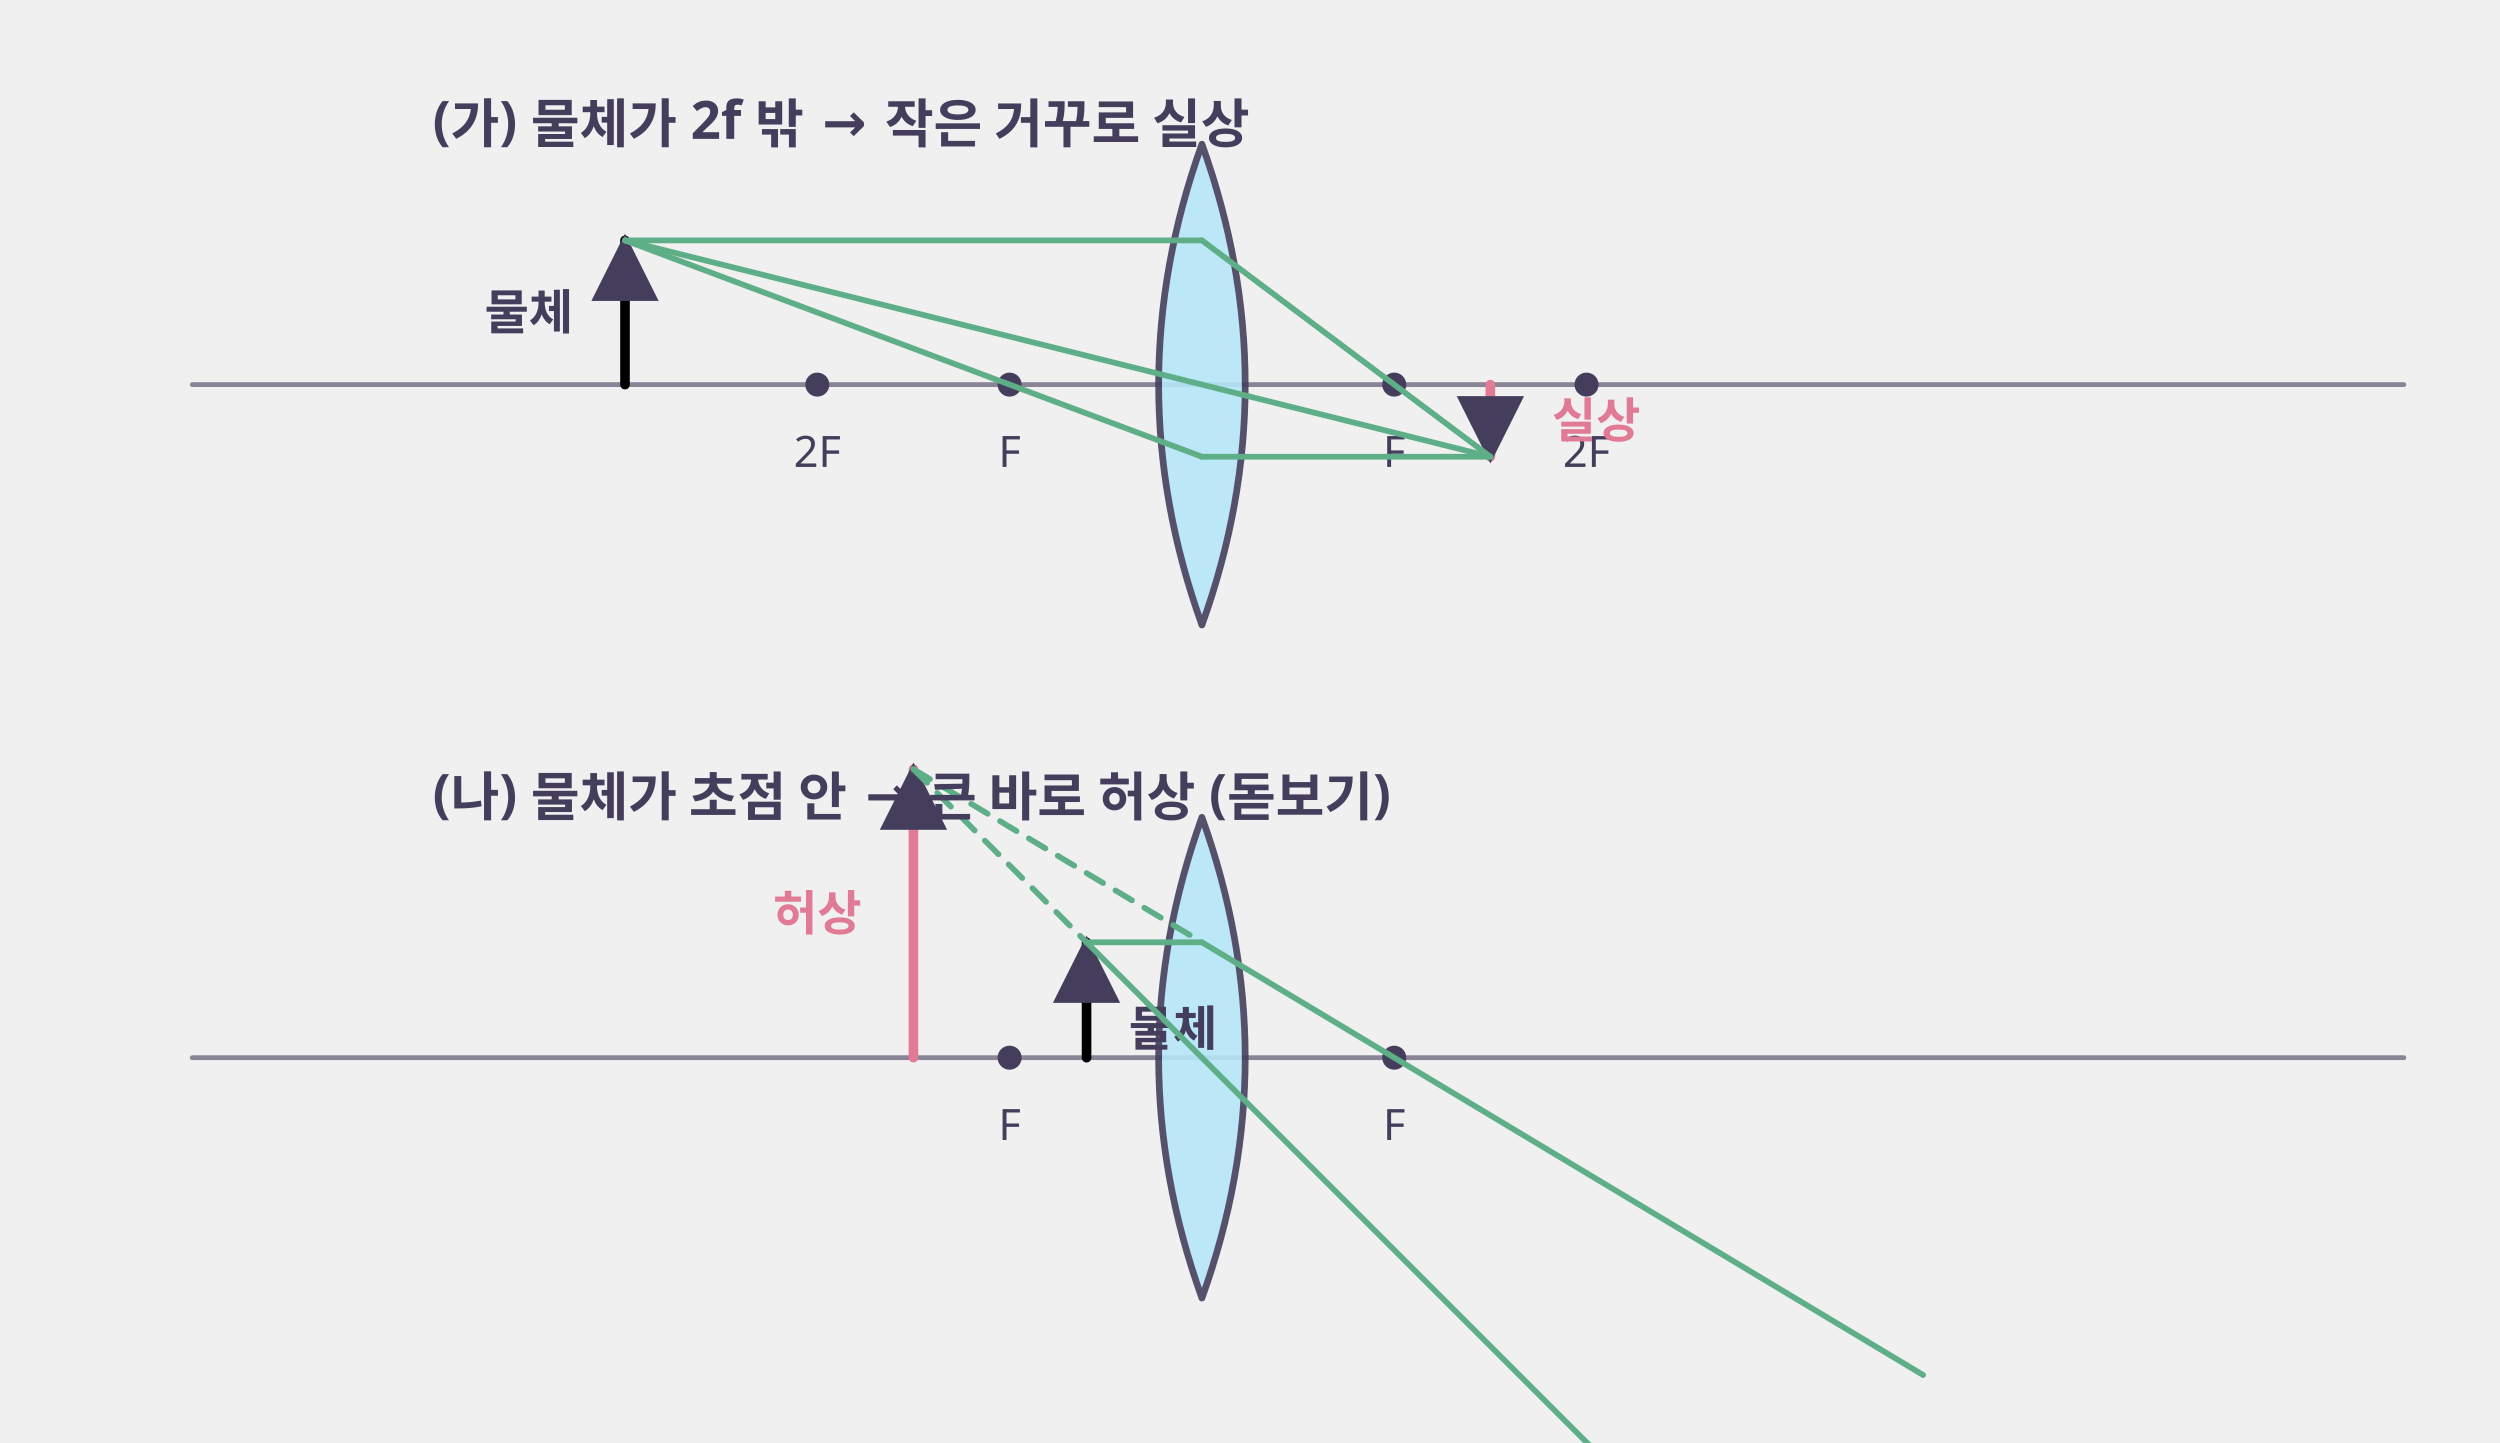
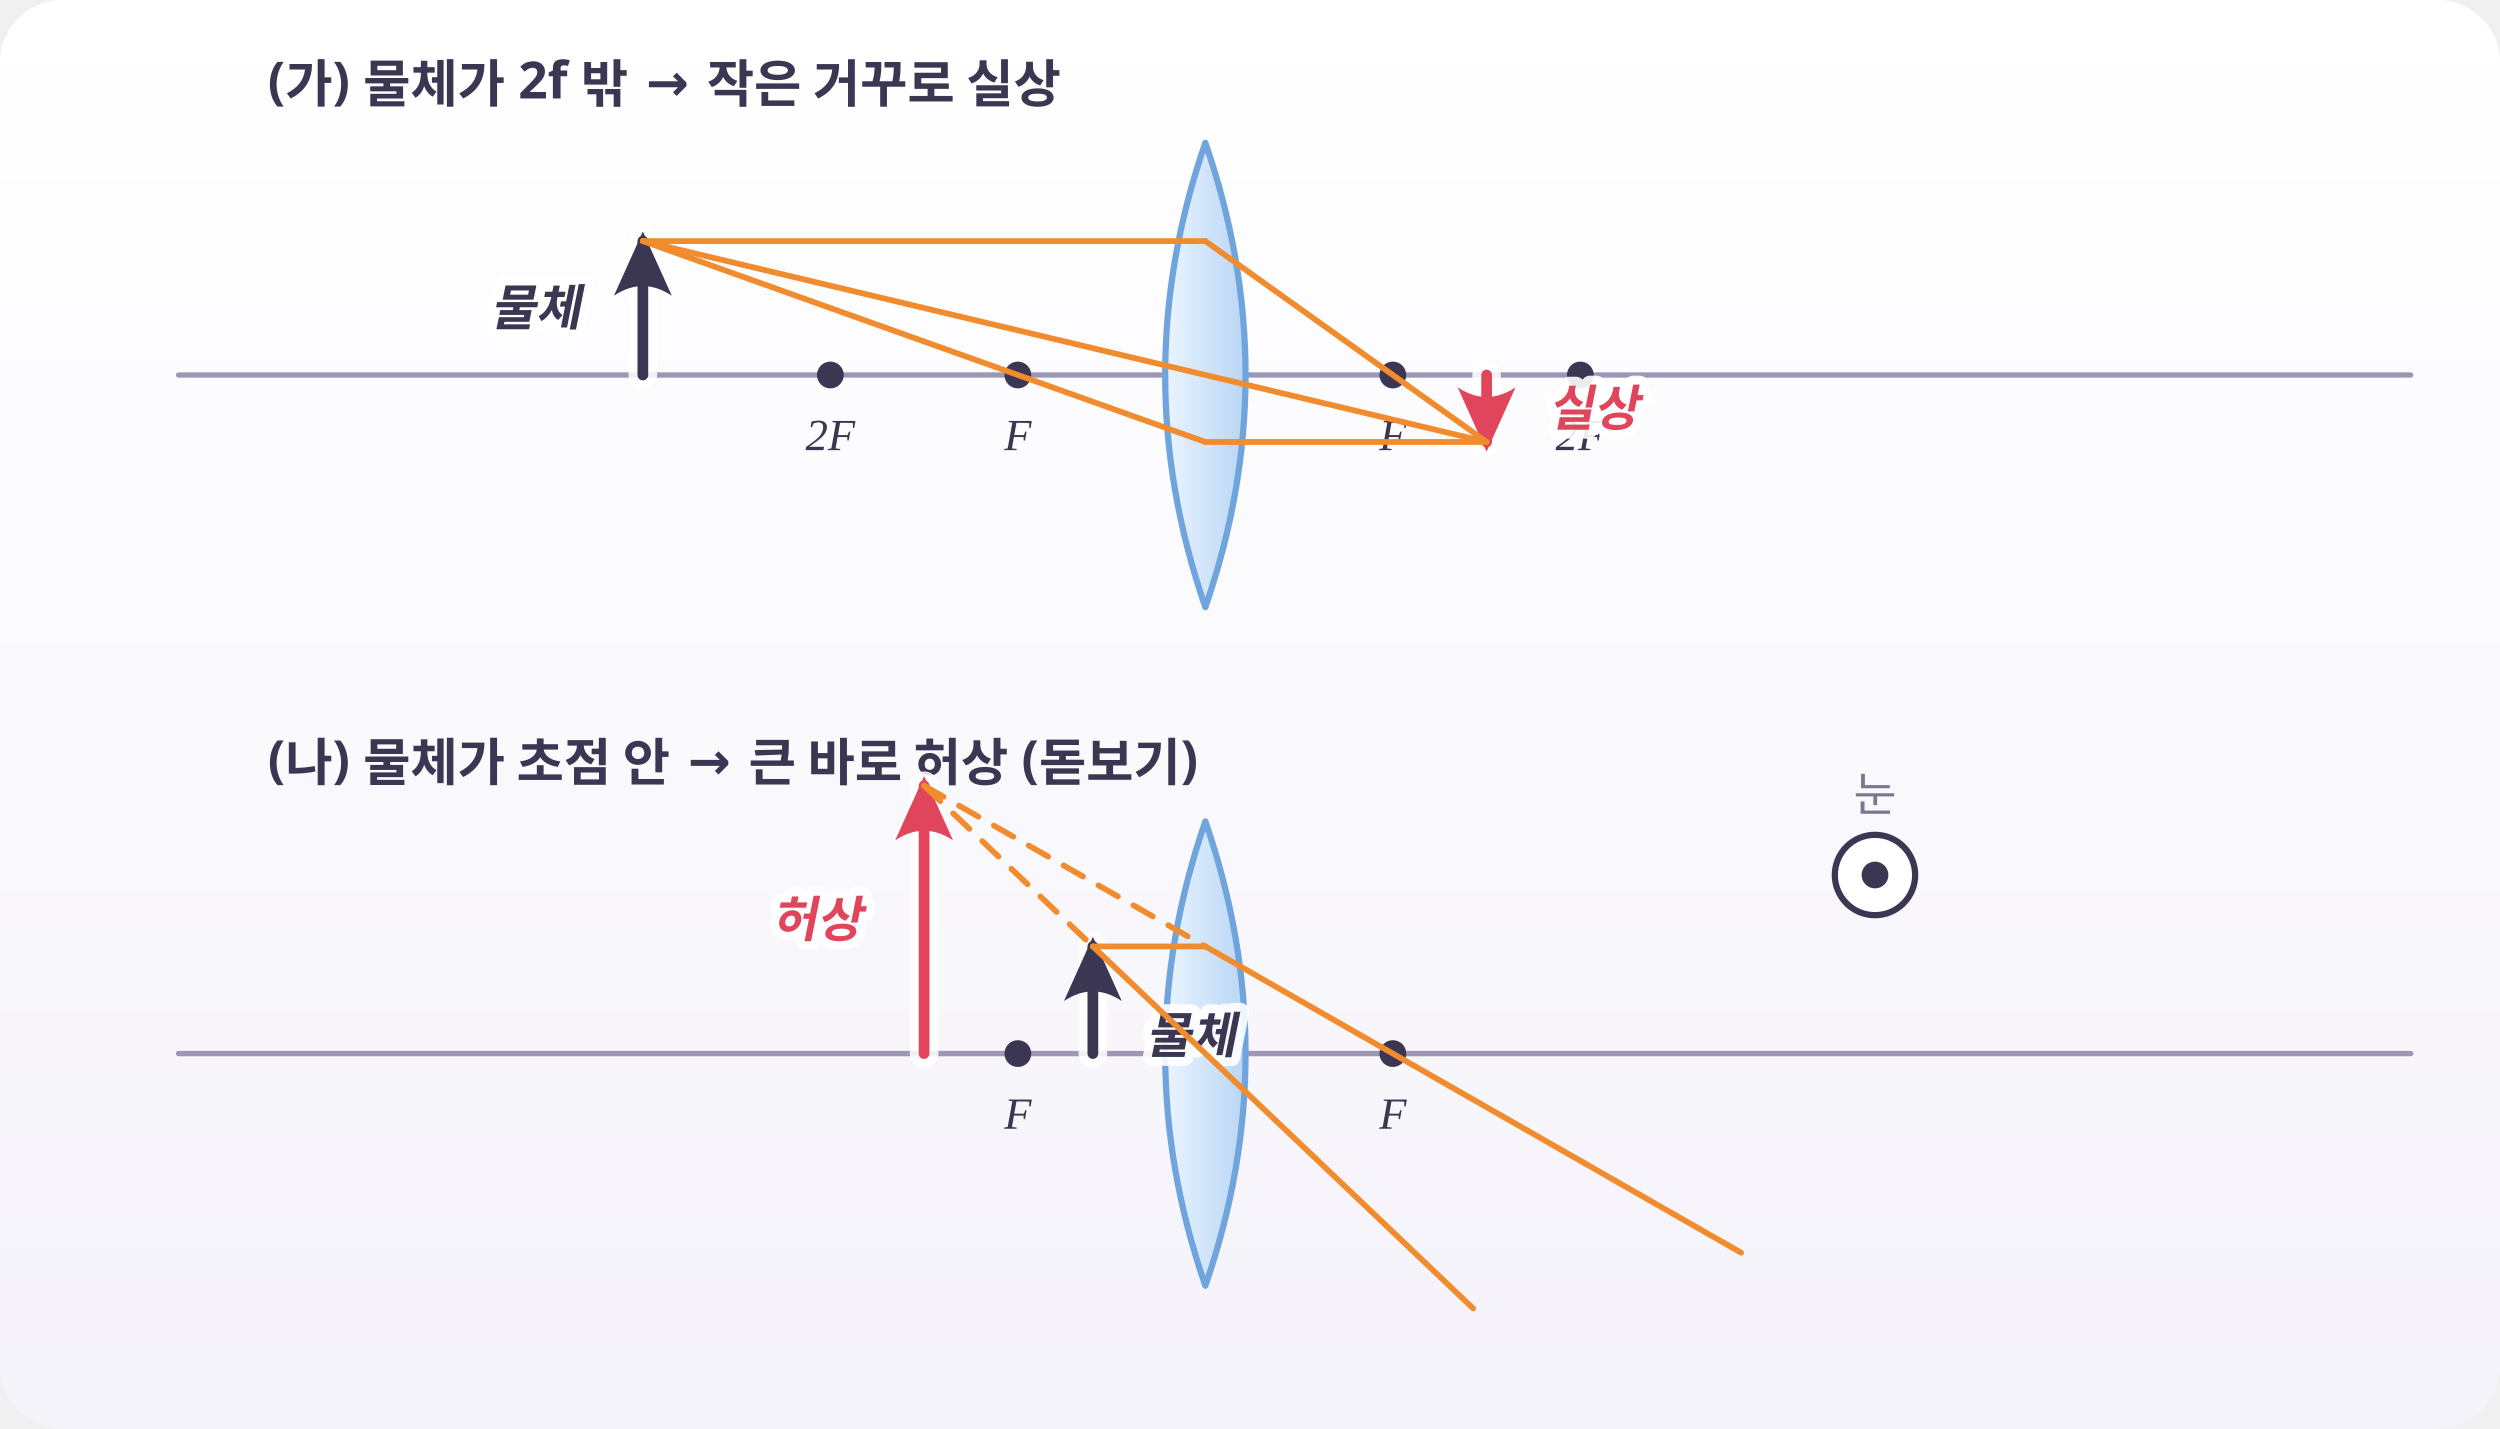
- <svg xmlns="http://www.w3.org/2000/svg" viewBox="0 0 520 300" role="img" aria-label="볼록 렌즈: 물체가 2f 밖이면 작은 거꾸로 실상, 초점 안이면 큰 바로 허상" style="max-width:100%;height:auto;display:block;color:#443E5C">
+ <svg xmlns="http://www.w3.org/2000/svg" viewBox="0 0 560 320" role="img" aria-label="볼록 렌즈: 물체가 2f 밖이면 작은 거꾸로 실상, 초점 안이면 큰 바로 허상" style="max-width:100%;height:auto;display:block">
  <defs>
-     <marker id="ah" viewBox="0 0 10 10" refX="9" refY="5" markerWidth="7" markerHeight="7" orient="auto-start-reverse">
-       <path d="M0 0 L10 5 L0 10 Z" fill="currentColor" />
+     <linearGradient id="g1231" x1="50%" y1="0%" x2="50%" y2="100%">
+       <stop offset="0" stop-color="#FFFFFF" />
+       <stop offset="1" stop-color="#F5F3FA" />
+     </linearGradient>
+     <linearGradient id="g1232" x1="0%" y1="50%" x2="100%" y2="50%">
+       <stop offset="0" stop-color="#EAF4FF" />
+       <stop offset="1" stop-color="#B9D6F5" />
+     </linearGradient>
+     <marker id="m3B3652123" viewBox="0 0 10 10" refX="8.5" refY="5" markerWidth="6" markerHeight="6" orient="auto-start-reverse">
+       <path d="M0 0.5 L10 5 L0 9.5 Q3 5 0 0.5 Z" fill="#3B3652" />
    </marker>
-     <marker id="ahs" viewBox="0 0 10 10" refX="1" refY="5" markerWidth="7" markerHeight="7" orient="auto-start-reverse">
-       <path d="M10 0 L0 5 L10 10 Z" fill="currentColor" />
+     <marker id="mE0455B123" viewBox="0 0 10 10" refX="8.5" refY="5" markerWidth="6" markerHeight="6" orient="auto-start-reverse">
+       <path d="M0 0.5 L10 5 L0 9.5 Q3 5 0 0.5 Z" fill="#E0455B" />
    </marker>
+     <linearGradient id="g1233" x1="0%" y1="50%" x2="100%" y2="50%">
+       <stop offset="0" stop-color="#EAF4FF" />
+       <stop offset="1" stop-color="#B9D6F5" />
+     </linearGradient>
  </defs>
-   <line x1="40.0" y1="80.0" x2="500.0" y2="80.0" stroke="currentColor" stroke-width="1" stroke-linecap="round" opacity="0.6" />
-   <path d="M250 30 Q 268 80 250 130 Q 232 80 250 30" fill="#B5E6F7" stroke="currentColor" stroke-width="1.4" stroke-linejoin="round" stroke-linecap="round" opacity="0.9" />
-   <circle cx="210.0" cy="80.0" r="2.5" fill="currentColor" stroke="none" stroke-width="1.6" opacity="1" />
-   <text x="210.0" y="94.0" text-anchor="middle" dominant-baseline="middle" fill="currentColor" style="font-family:'IBM Plex Sans KR','Apple SD Gothic Neo',sans-serif;font-size:9px;font-weight:400" opacity="1">F</text>
-   <circle cx="290.0" cy="80.0" r="2.5" fill="currentColor" stroke="none" stroke-width="1.6" opacity="1" />
-   <text x="290.0" y="94.0" text-anchor="middle" dominant-baseline="middle" fill="currentColor" style="font-family:'IBM Plex Sans KR','Apple SD Gothic Neo',sans-serif;font-size:9px;font-weight:400" opacity="1">F</text>
-   <circle cx="170.0" cy="80.0" r="2.5" fill="currentColor" stroke="none" stroke-width="1.6" opacity="1" />
-   <text x="170.0" y="94.0" text-anchor="middle" dominant-baseline="middle" fill="currentColor" style="font-family:'IBM Plex Sans KR','Apple SD Gothic Neo',sans-serif;font-size:9px;font-weight:400" opacity="1">2F</text>
-   <circle cx="330.0" cy="80.0" r="2.5" fill="currentColor" stroke="none" stroke-width="1.6" opacity="1" />
-   <text x="330.0" y="94.0" text-anchor="middle" dominant-baseline="middle" fill="currentColor" style="font-family:'IBM Plex Sans KR','Apple SD Gothic Neo',sans-serif;font-size:9px;font-weight:400" opacity="1">2F</text>
-   <line x1="130.0" y1="80.0" x2="130.0" y2="50.0" stroke="currentColor" stroke-width="2" stroke-linecap="round" marker-end="url(#ah)" style="color:currentColor" />
-   <text x="110.0" y="65.0" text-anchor="middle" dominant-baseline="middle" fill="currentColor" style="font-family:'IBM Plex Sans KR','Apple SD Gothic Neo',sans-serif;font-size:10px;font-weight:700" opacity="1">물체</text>
-   <line x1="310.0" y1="80.0" x2="310.0" y2="95.0" stroke="#E07A95" stroke-width="2" stroke-linecap="round" marker-end="url(#ah)" style="color:#E07A95" />
-   <text x="332.0" y="87.5" text-anchor="middle" dominant-baseline="middle" fill="#E07A95" style="font-family:'IBM Plex Sans KR','Apple SD Gothic Neo',sans-serif;font-size:10px;font-weight:700" opacity="1">실상</text>
-   <line x1="130.0" y1="50.0" x2="250.0" y2="50.0" stroke="#5EAE88" stroke-width="1.2" stroke-linecap="round" opacity="1" style="color:#5EAE88" />
-   <line x1="250.0" y1="50.0" x2="310.0" y2="95.0" stroke="#5EAE88" stroke-width="1.2" stroke-linecap="round" opacity="1" style="color:#5EAE88" />
-   <line x1="130.0" y1="50.0" x2="310.0" y2="95.0" stroke="#5EAE88" stroke-width="1.2" stroke-linecap="round" opacity="1" style="color:#5EAE88" />
-   <line x1="130.0" y1="50.0" x2="250.0" y2="95.0" stroke="#5EAE88" stroke-width="1.2" stroke-linecap="round" opacity="1" style="color:#5EAE88" />
-   <line x1="250.0" y1="95.0" x2="310.0" y2="95.0" stroke="#5EAE88" stroke-width="1.2" stroke-linecap="round" opacity="1" style="color:#5EAE88" />
-   <text x="90.0" y="25.0" text-anchor="start" dominant-baseline="middle" fill="currentColor" style="font-family:'IBM Plex Sans KR','Apple SD Gothic Neo',sans-serif;font-size:11px;font-weight:600" opacity="1">(가) 물체가 2f 밖 → 작은 거꾸로 실상</text>
-   <line x1="40.0" y1="220.0" x2="500.0" y2="220.0" stroke="currentColor" stroke-width="1" stroke-linecap="round" opacity="0.6" />
-   <path d="M250 170 Q 268 220 250 270 Q 232 220 250 170" fill="#B5E6F7" stroke="currentColor" stroke-width="1.4" stroke-linejoin="round" stroke-linecap="round" opacity="0.9" />
-   <circle cx="210.0" cy="220.0" r="2.5" fill="currentColor" stroke="none" stroke-width="1.6" opacity="1" />
-   <text x="210.0" y="234.0" text-anchor="middle" dominant-baseline="middle" fill="currentColor" style="font-family:'IBM Plex Sans KR','Apple SD Gothic Neo',sans-serif;font-size:9px;font-weight:400" opacity="1">F</text>
-   <circle cx="290.0" cy="220.0" r="2.5" fill="currentColor" stroke="none" stroke-width="1.6" opacity="1" />
-   <text x="290.0" y="234.0" text-anchor="middle" dominant-baseline="middle" fill="currentColor" style="font-family:'IBM Plex Sans KR','Apple SD Gothic Neo',sans-serif;font-size:9px;font-weight:400" opacity="1">F</text>
-   <line x1="226.0" y1="220.0" x2="226.0" y2="196.0" stroke="currentColor" stroke-width="2" stroke-linecap="round" marker-end="url(#ah)" style="color:currentColor" />
-   <text x="244.0" y="214.0" text-anchor="middle" dominant-baseline="middle" fill="currentColor" style="font-family:'IBM Plex Sans KR','Apple SD Gothic Neo',sans-serif;font-size:10px;font-weight:700" opacity="1">물체</text>
-   <line x1="190.0" y1="220.0" x2="190.0" y2="160.0" stroke="#E07A95" stroke-width="2" stroke-linecap="round" marker-end="url(#ah)" style="color:#E07A95" />
-   <text x="170.0" y="190.0" text-anchor="middle" dominant-baseline="middle" fill="#E07A95" style="font-family:'IBM Plex Sans KR','Apple SD Gothic Neo',sans-serif;font-size:10px;font-weight:700" opacity="1">허상</text>
-   <line x1="226.0" y1="196.0" x2="250.0" y2="196.0" stroke="#5EAE88" stroke-width="1.2" stroke-linecap="round" opacity="1" style="color:#5EAE88" />
-   <line x1="250.0" y1="196.0" x2="400.0" y2="286.0" stroke="#5EAE88" stroke-width="1.2" stroke-linecap="round" opacity="1" style="color:#5EAE88" />
-   <line x1="226.0" y1="196.0" x2="400.0" y2="370.0" stroke="#5EAE88" stroke-width="1.2" stroke-linecap="round" opacity="1" style="color:#5EAE88" />
-   <line x1="190.0" y1="160.0" x2="250.0" y2="196.0" stroke="#5EAE88" stroke-width="1.2" stroke-linecap="round" stroke-dasharray="4 3" opacity="1" style="color:#5EAE88" />
-   <line x1="190.0" y1="160.0" x2="226.0" y2="196.0" stroke="#5EAE88" stroke-width="1.2" stroke-linecap="round" stroke-dasharray="4 3" opacity="1" style="color:#5EAE88" />
-   <text x="90.0" y="165.0" text-anchor="start" dominant-baseline="middle" fill="currentColor" style="font-family:'IBM Plex Sans KR','Apple SD Gothic Neo',sans-serif;font-size:11px;font-weight:600" opacity="1">(나) 물체가 초점 안 → 큰 바로 허상 (돋보기)</text>
+   <rect x="0.0" y="0.0" width="560.0" height="320.0" fill="url(#g1231)" stroke="none" stroke-width="1.4" rx="14" opacity="1" />
+   <line x1="40.0" y1="84.0" x2="540.0" y2="84.0" stroke="#9E97B4" stroke-width="1.2" stroke-linecap="round" opacity="1" />
+   <path d="M270 32 Q 288 84 270 136 Q 252 84 270 32" fill="url(#g1232)" stroke="#6FA5DC" stroke-width="1.4" stroke-linejoin="round" stroke-linecap="round" opacity="1" />
+   <text x="60.0" y="18.0" text-anchor="start" dominant-baseline="middle" fill="#3B3652" style="font-family:'IBM Plex Sans KR','Apple SD Gothic Neo','Malgun Gothic',sans-serif;font-size:11.5px;font-weight:600" opacity="1">(가) 물체가 2f 밖 → 작은 거꾸로 실상</text>
+   <circle cx="228.0" cy="84.0" r="3" fill="#3B3652" stroke="none" stroke-width="1.4" opacity="1" />
+   <text x="228.0" y="98.0" text-anchor="middle" dominant-baseline="middle" fill="#3B3652" style="font-family:'Times New Roman','Nanum Myeongjo','Apple Myungjo',serif;font-size:10px;font-weight:400;font-style:italic" opacity="1">F</text>
+   <circle cx="312.0" cy="84.0" r="3" fill="#3B3652" stroke="none" stroke-width="1.4" opacity="1" />
+   <text x="312.0" y="98.0" text-anchor="middle" dominant-baseline="middle" fill="#3B3652" style="font-family:'Times New Roman','Nanum Myeongjo','Apple Myungjo',serif;font-size:10px;font-weight:400;font-style:italic" opacity="1">F</text>
+   <circle cx="186.0" cy="84.0" r="3" fill="#3B3652" stroke="none" stroke-width="1.4" opacity="1" />
+   <text x="186.0" y="98.0" text-anchor="middle" dominant-baseline="middle" fill="#3B3652" style="font-family:'Times New Roman','Nanum Myeongjo','Apple Myungjo',serif;font-size:10px;font-weight:400;font-style:italic" opacity="1">2F</text>
+   <circle cx="354.0" cy="84.0" r="3" fill="#3B3652" stroke="none" stroke-width="1.4" opacity="1" />
+   <text x="354.0" y="98.0" text-anchor="middle" dominant-baseline="middle" fill="#3B3652" style="font-family:'Times New Roman','Nanum Myeongjo','Apple Myungjo',serif;font-size:10px;font-weight:400;font-style:italic" opacity="1">2F</text>
+   <line x1="144.0" y1="84.0" x2="144.0" y2="54.0" stroke="#FFFFFF" stroke-width="6.4" stroke-linecap="round" opacity="0.85" />
+   <line x1="144.0" y1="84.0" x2="144.0" y2="54.0" stroke="#3B3652" stroke-width="2.4" stroke-linecap="round" marker-end="url(#m3B3652123)" />
+   <text x="120.0" y="69.0" text-anchor="middle" dominant-baseline="middle" stroke="#FFFFFF" stroke-width="4" stroke-linejoin="round" fill="none" style="font-family:'Times New Roman','Nanum Myeongjo','Apple Myungjo',serif;font-size:11px;font-weight:700;font-style:italic" opacity="0.9">물체</text>
+   <text x="120.0" y="69.0" text-anchor="middle" dominant-baseline="middle" fill="#3B3652" style="font-family:'Times New Roman','Nanum Myeongjo','Apple Myungjo',serif;font-size:11px;font-weight:700;font-style:italic" opacity="1">물체</text>
+   <line x1="333.0" y1="84.0" x2="333.0" y2="99.0" stroke="#FFFFFF" stroke-width="6.4" stroke-linecap="round" opacity="0.85" />
+   <line x1="333.0" y1="84.0" x2="333.0" y2="99.0" stroke="#E0455B" stroke-width="2.4" stroke-linecap="round" marker-end="url(#mE0455B123)" />
+   <text x="357.0" y="91.5" text-anchor="middle" dominant-baseline="middle" stroke="#FFFFFF" stroke-width="4" stroke-linejoin="round" fill="none" style="font-family:'Times New Roman','Nanum Myeongjo','Apple Myungjo',serif;font-size:11px;font-weight:700;font-style:italic" opacity="0.9">실상</text>
+   <text x="357.0" y="91.5" text-anchor="middle" dominant-baseline="middle" fill="#E0455B" style="font-family:'Times New Roman','Nanum Myeongjo','Apple Myungjo',serif;font-size:11px;font-weight:700;font-style:italic" opacity="1">실상</text>
+   <line x1="144.0" y1="54.0" x2="270.0" y2="54.0" stroke="#F08C2E" stroke-width="1.3" stroke-linecap="round" opacity="1" />
+   <line x1="270.0" y1="54.0" x2="333.0" y2="99.0" stroke="#F08C2E" stroke-width="1.3" stroke-linecap="round" opacity="1" />
+   <line x1="144.0" y1="54.0" x2="333.0" y2="99.0" stroke="#F08C2E" stroke-width="1.3" stroke-linecap="round" opacity="1" />
+   <line x1="144.0" y1="54.0" x2="270.0" y2="99.0" stroke="#F08C2E" stroke-width="1.3" stroke-linecap="round" opacity="1" />
+   <line x1="270.0" y1="99.0" x2="333.0" y2="99.0" stroke="#F08C2E" stroke-width="1.3" stroke-linecap="round" opacity="1" />
+   <line x1="40.0" y1="236.0" x2="540.0" y2="236.0" stroke="#9E97B4" stroke-width="1.2" stroke-linecap="round" opacity="1" />
+   <path d="M270 184 Q 288 236 270 288 Q 252 236 270 184" fill="url(#g1233)" stroke="#6FA5DC" stroke-width="1.4" stroke-linejoin="round" stroke-linecap="round" opacity="1" />
+   <text x="60.0" y="170.0" text-anchor="start" dominant-baseline="middle" fill="#3B3652" style="font-family:'IBM Plex Sans KR','Apple SD Gothic Neo','Malgun Gothic',sans-serif;font-size:11.5px;font-weight:600" opacity="1">(나) 물체가 초점 안 → 큰 바로 허상 (돋보기)</text>
+   <circle cx="228.0" cy="236.0" r="3" fill="#3B3652" stroke="none" stroke-width="1.4" opacity="1" />
+   <text x="228.0" y="250.0" text-anchor="middle" dominant-baseline="middle" fill="#3B3652" style="font-family:'Times New Roman','Nanum Myeongjo','Apple Myungjo',serif;font-size:10px;font-weight:400;font-style:italic" opacity="1">F</text>
+   <circle cx="312.0" cy="236.0" r="3" fill="#3B3652" stroke="none" stroke-width="1.4" opacity="1" />
+   <text x="312.0" y="250.0" text-anchor="middle" dominant-baseline="middle" fill="#3B3652" style="font-family:'Times New Roman','Nanum Myeongjo','Apple Myungjo',serif;font-size:10px;font-weight:400;font-style:italic" opacity="1">F</text>
+   <line x1="244.8" y1="236.0" x2="244.8" y2="212.0" stroke="#FFFFFF" stroke-width="6.4" stroke-linecap="round" opacity="0.85" />
+   <line x1="244.8" y1="236.0" x2="244.8" y2="212.0" stroke="#3B3652" stroke-width="2.4" stroke-linecap="round" marker-end="url(#m3B3652123)" />
+   <text x="266.8" y="232.0" text-anchor="middle" dominant-baseline="middle" stroke="#FFFFFF" stroke-width="4" stroke-linejoin="round" fill="none" style="font-family:'Times New Roman','Nanum Myeongjo','Apple Myungjo',serif;font-size:11px;font-weight:700;font-style:italic" opacity="0.9">물체</text>
+   <text x="266.8" y="232.0" text-anchor="middle" dominant-baseline="middle" fill="#3B3652" style="font-family:'Times New Roman','Nanum Myeongjo','Apple Myungjo',serif;font-size:11px;font-weight:700;font-style:italic" opacity="1">물체</text>
+   <line x1="207.0" y1="236.0" x2="207.0" y2="176.0" stroke="#FFFFFF" stroke-width="6.4" stroke-linecap="round" opacity="0.85" />
+   <line x1="207.0" y1="236.0" x2="207.0" y2="176.0" stroke="#E0455B" stroke-width="2.4" stroke-linecap="round" marker-end="url(#mE0455B123)" />
+   <text x="183.0" y="206.0" text-anchor="middle" dominant-baseline="middle" stroke="#FFFFFF" stroke-width="4" stroke-linejoin="round" fill="none" style="font-family:'Times New Roman','Nanum Myeongjo','Apple Myungjo',serif;font-size:11px;font-weight:700;font-style:italic" opacity="0.9">허상</text>
+   <text x="183.0" y="206.0" text-anchor="middle" dominant-baseline="middle" fill="#E0455B" style="font-family:'Times New Roman','Nanum Myeongjo','Apple Myungjo',serif;font-size:11px;font-weight:700;font-style:italic" opacity="1">허상</text>
+   <line x1="244.8" y1="212.0" x2="270.0" y2="212.0" stroke="#F08C2E" stroke-width="1.3" stroke-linecap="round" opacity="1" />
+   <line x1="270.0" y1="212.0" x2="390.0" y2="280.6" stroke="#F08C2E" stroke-width="1.3" stroke-linecap="round" opacity="1" />
+   <line x1="244.8" y1="212.0" x2="330.0" y2="293.1" stroke="#F08C2E" stroke-width="1.3" stroke-linecap="round" opacity="1" />
+   <line x1="207.0" y1="176.0" x2="270.0" y2="212.0" stroke="#F08C2E" stroke-width="1.3" stroke-linecap="round" stroke-dasharray="5 4" opacity="1" />
+   <line x1="207.0" y1="176.0" x2="244.8" y2="212.0" stroke="#F08C2E" stroke-width="1.3" stroke-linecap="round" stroke-dasharray="5 4" opacity="1" />
+   <circle cx="420.0" cy="196.0" r="9" fill="#FFF" stroke="#3B3652" stroke-width="1.4" opacity="1" />
+   <circle cx="420.0" cy="196.0" r="3" fill="#3B3652" stroke="none" stroke-width="1.4" opacity="1" />
+   <text x="420.0" y="178.0" text-anchor="middle" dominant-baseline="middle" fill="#7C7791" style="font-family:'IBM Plex Sans KR','Apple SD Gothic Neo','Malgun Gothic',sans-serif;font-size:10.5px;font-weight:500" opacity="1">눈</text>
</svg>
